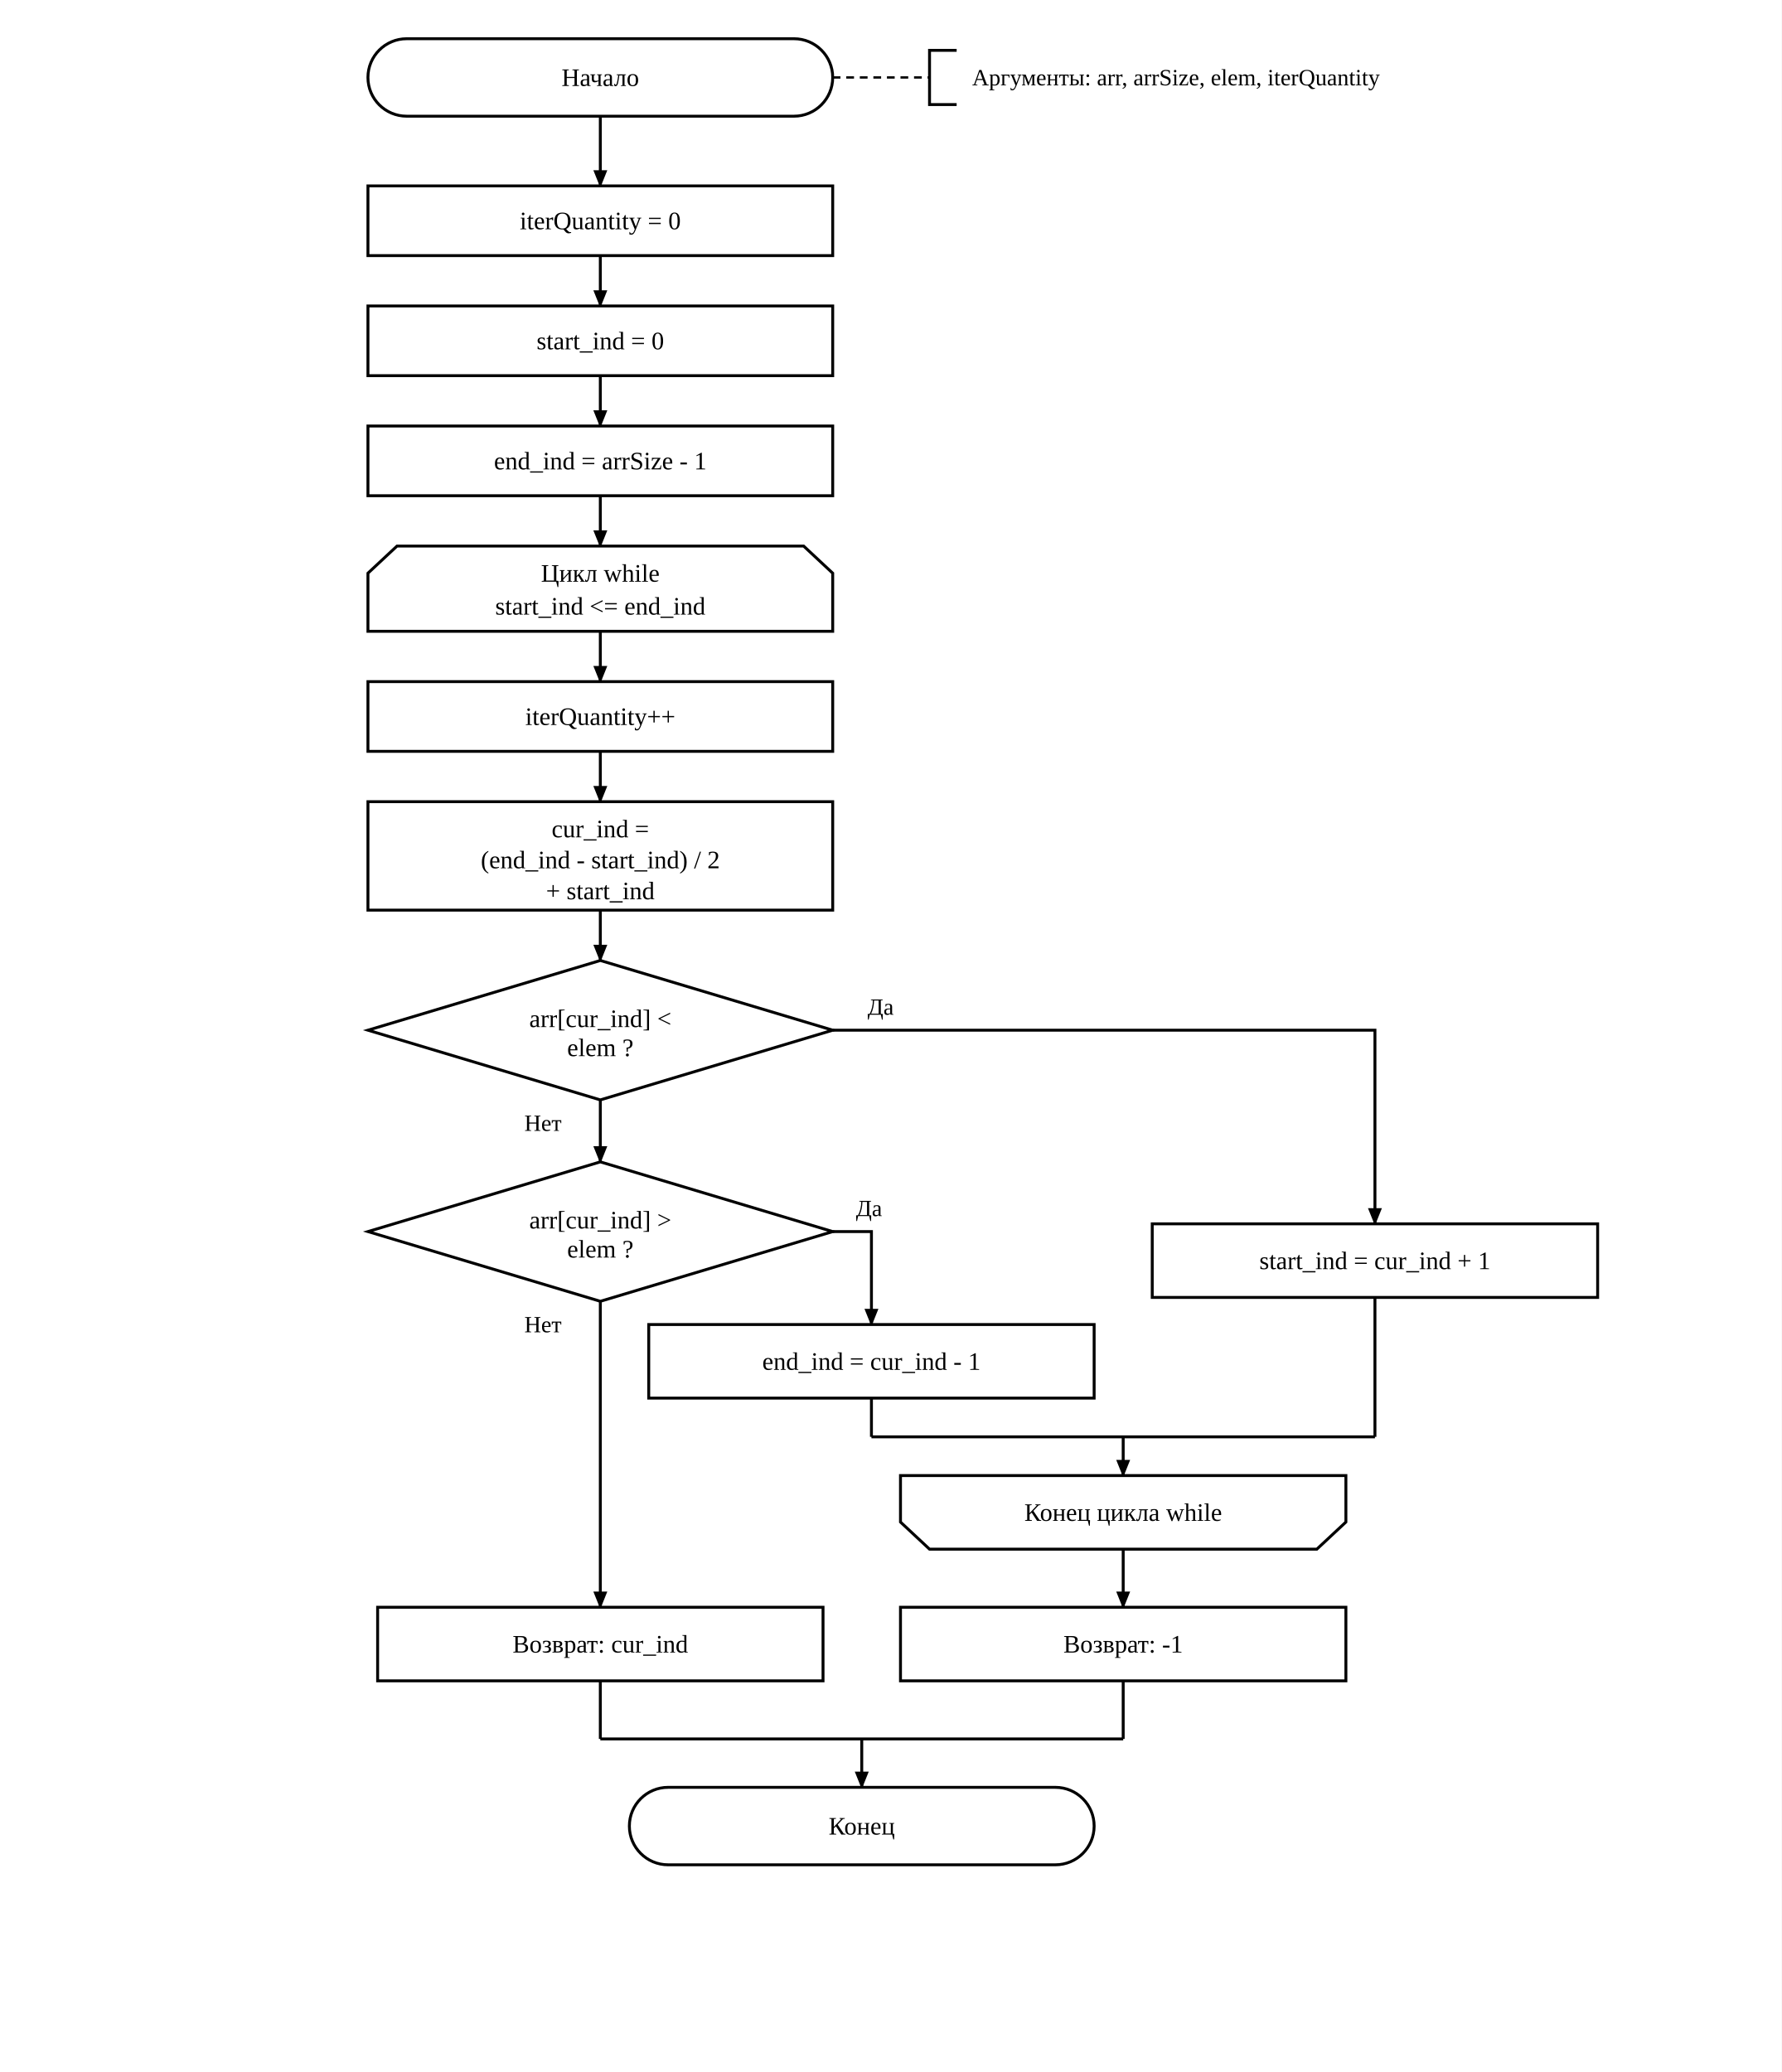
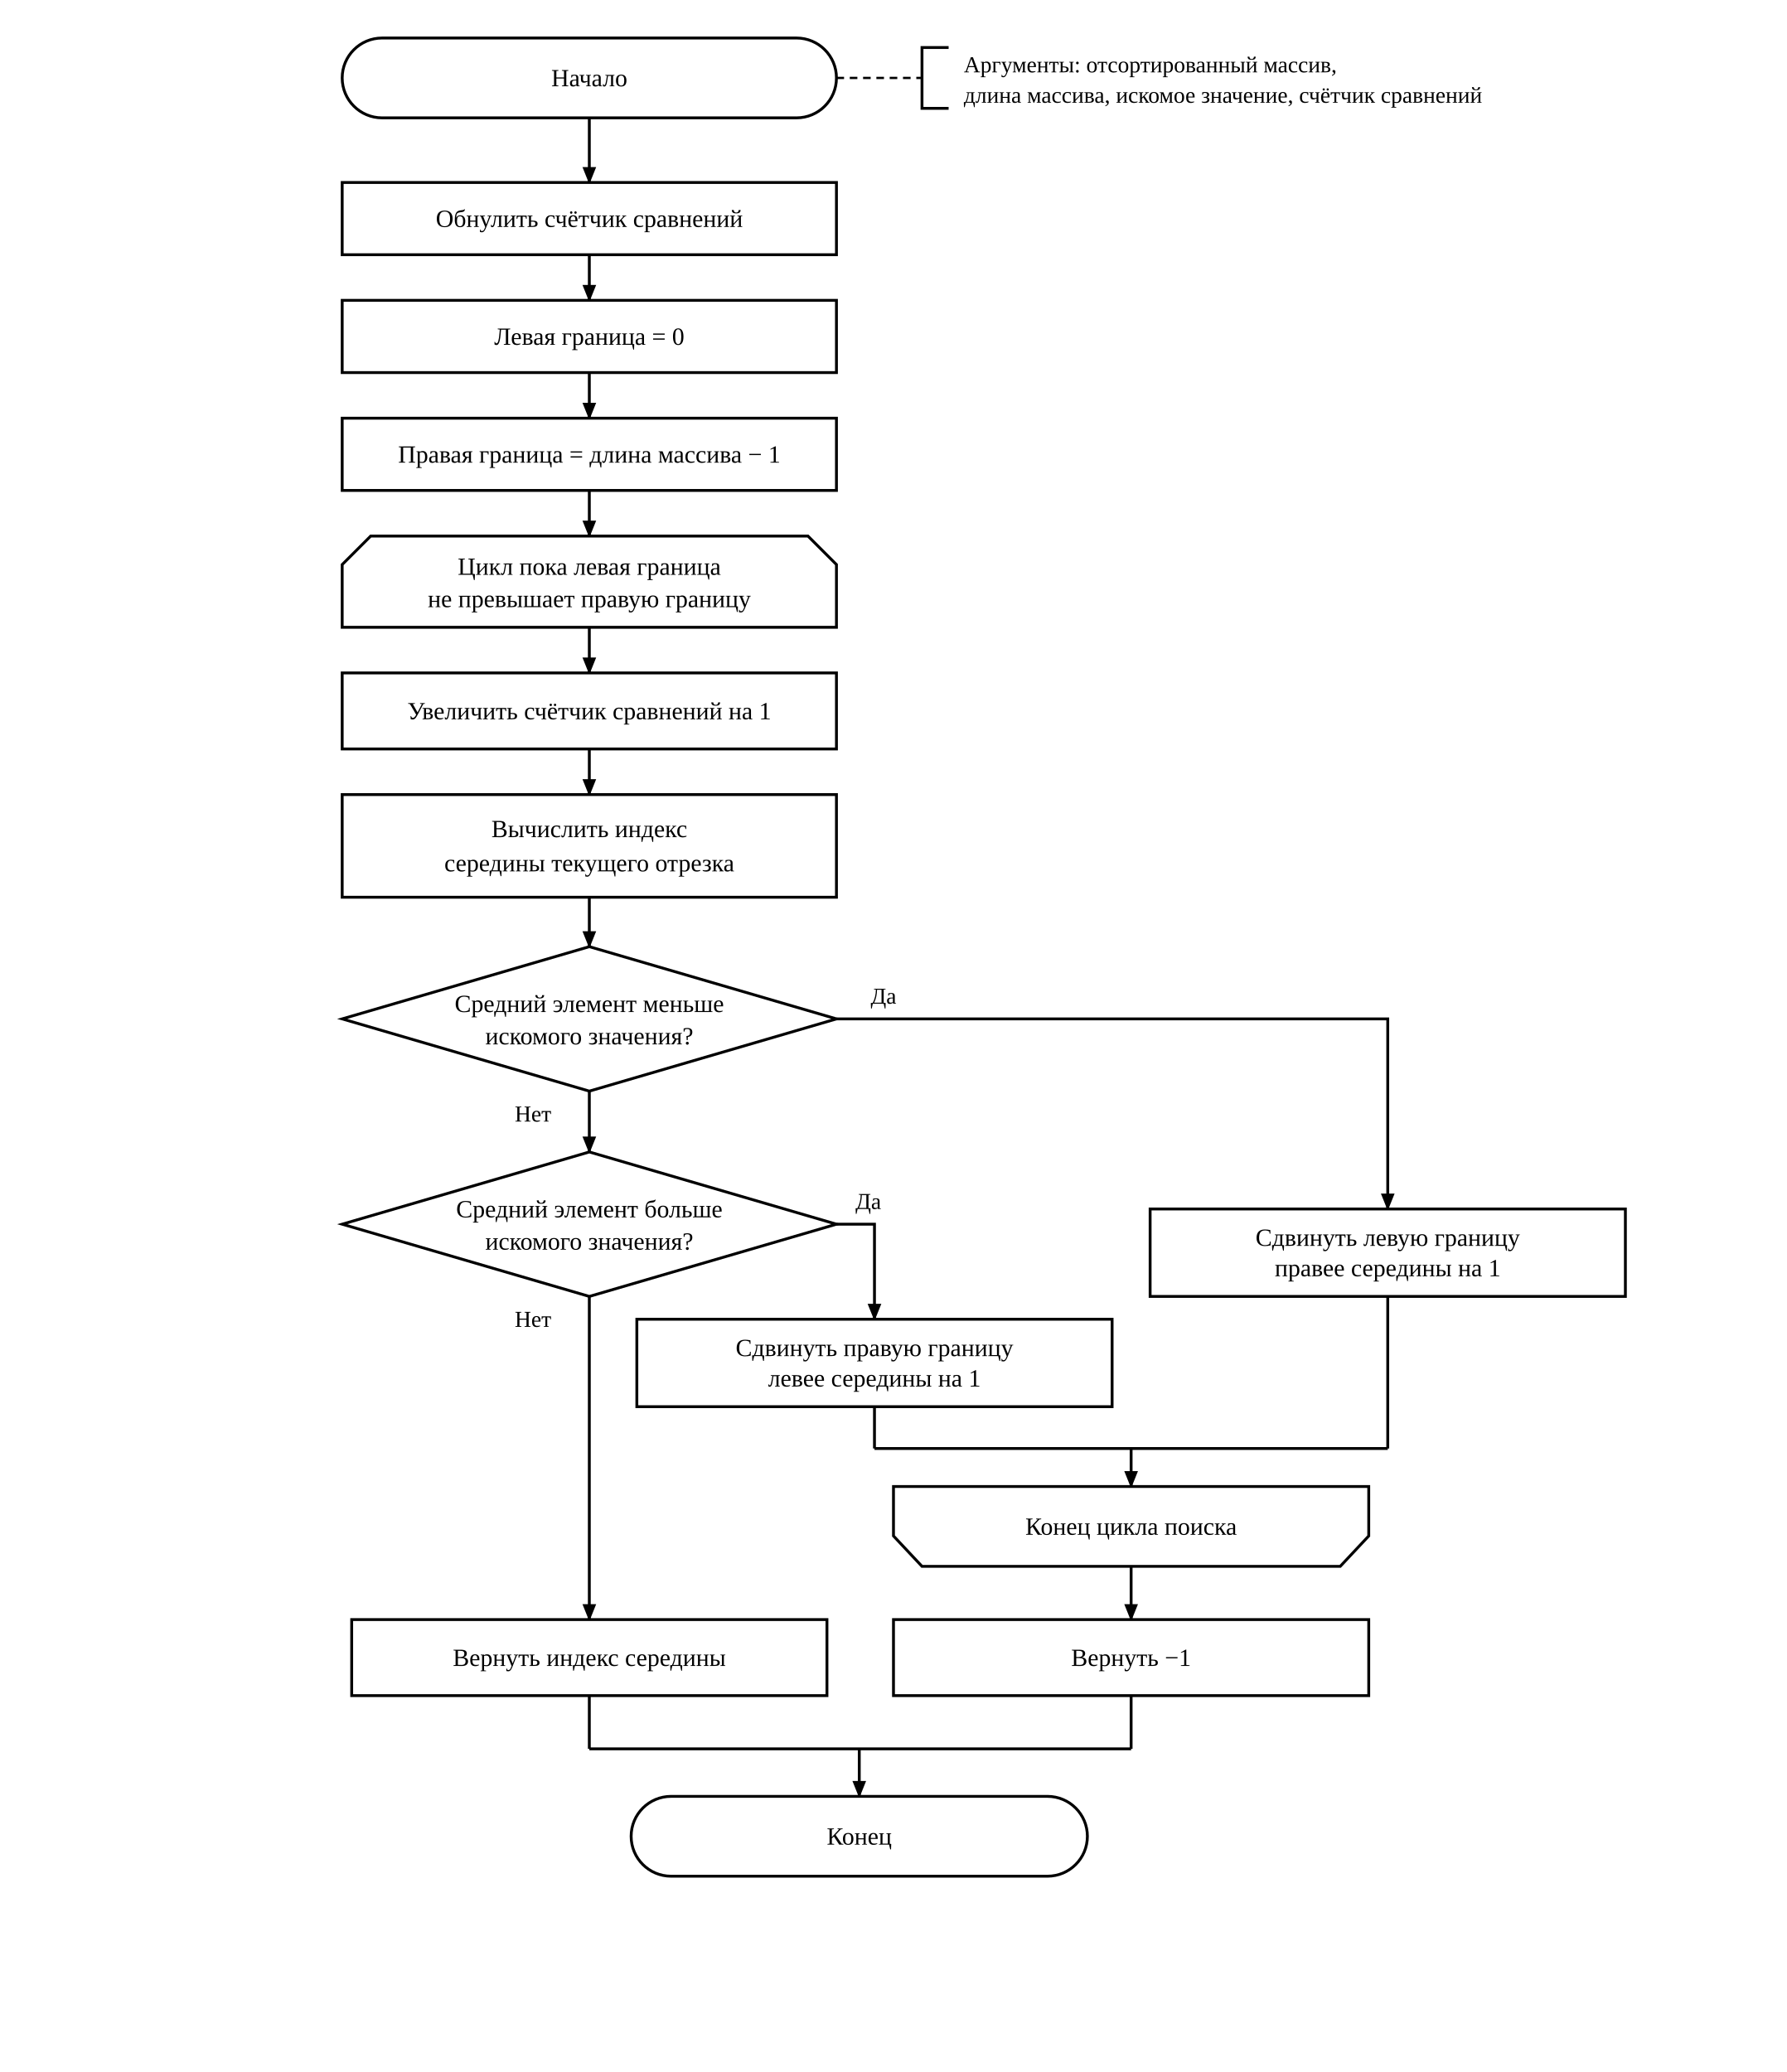
- <svg xmlns="http://www.w3.org/2000/svg" viewBox="0 0 920 1070" width="920" height="1070">
+ <svg xmlns="http://www.w3.org/2000/svg" viewBox="0 0 940 1090" width="940" height="1090">
  <defs>
    <style>
      .shape { fill: #ffffff; stroke: #000000; stroke-width: 1.5; }
      .comment-line { fill: none; stroke: #000000; stroke-width: 1.2; stroke-dasharray: 4,3; }
      .comment-bracket { fill: none; stroke: #000000; stroke-width: 1.5; }
      .arrow { fill: none; stroke: #000000; stroke-width: 1.5; marker-end: url(#arrow); }
      .wire { fill: none; stroke: #000000; stroke-width: 1.5; }
      .txt { font-family: "Times New Roman", serif; font-size: 13px; fill: #000000; text-anchor: middle; dominant-baseline: central; }
      .ctxt { font-family: "Times New Roman", serif; font-size: 12px; fill: #000000; text-anchor: start; dominant-baseline: central; }
      .lbl { font-family: "Times New Roman", serif; font-size: 12px; fill: #000000; }
    </style>
    <marker id="arrow" viewBox="0 0 10 10" refX="9" refY="5" markerWidth="6" markerHeight="6" orient="auto">
      <path d="M 0 1 L 10 5 L 0 9 z" fill="#000000" />
    </marker>
  </defs>
  <rect width="100%" height="100%" fill="#ffffff" />
-   <rect x="190" y="20" width="240" height="40" rx="20" ry="20" class="shape" />
-   <text x="310" y="40" class="txt">Начало</text>
-   <line x1="310" y1="60" x2="310" y2="96" class="arrow" />
-   <line x1="430" y1="40" x2="480" y2="40" class="comment-line" />
-   <polyline points="494,26 480,26 480,54 494,54" class="comment-bracket" />
-   <text x="502" y="40" class="ctxt">Аргументы: arr, arrSize, elem, iterQuantity</text>
-   <rect x="190" y="96" width="240" height="36" class="shape" />
-   <text x="310" y="114" class="txt">iterQuantity = 0</text>
-   <line x1="310" y1="132" x2="310" y2="158" class="arrow" />
-   <rect x="190" y="158" width="240" height="36" class="shape" />
-   <text x="310" y="176" class="txt">start_ind = 0</text>
-   <line x1="310" y1="194" x2="310" y2="220" class="arrow" />
-   <rect x="190" y="220" width="240" height="36" class="shape" />
-   <text x="310" y="238" class="txt">end_ind = arrSize - 1</text>
-   <line x1="310" y1="256" x2="310" y2="282" class="arrow" />
-   <polygon points="205,282 415,282 430,296 430,326 190,326 190,296" class="shape" />
-   <text x="310" y="296" class="txt">Цикл while</text>
-   <text x="310" y="313" class="txt">start_ind &lt;= end_ind</text>
-   <line x1="310" y1="326" x2="310" y2="352" class="arrow" />
-   <rect x="190" y="352" width="240" height="36" class="shape" />
-   <text x="310" y="370" class="txt">iterQuantity++</text>
-   <line x1="310" y1="388" x2="310" y2="414" class="arrow" />
-   <rect x="190" y="414" width="240" height="56" class="shape" />
-   <text x="310" y="428" class="txt">cur_ind =</text>
-   <text x="310" y="444" class="txt">(end_ind - start_ind) / 2</text>
-   <text x="310" y="460" class="txt">+ start_ind</text>
-   <line x1="310" y1="470" x2="310" y2="496" class="arrow" />
-   <polygon points="310,496 430,532 310,568 190,532" class="shape" />
-   <text x="310" y="526" class="txt">arr[cur_ind] &lt;</text>
-   <text x="310" y="541" class="txt">elem ?</text>
-   <polyline points="430,532 710,532 710,632" class="arrow" />
-   <text x="448" y="524" class="lbl">Да</text>
-   <rect x="595" y="632" width="230" height="38" class="shape" />
-   <text x="710" y="651" class="txt">start_ind = cur_ind + 1</text>
-   <line x1="310" y1="568" x2="310" y2="600" class="arrow" />
-   <text x="290" y="584" class="lbl" text-anchor="end">Нет</text>
-   <polygon points="310,600 430,636 310,672 190,636" class="shape" />
-   <text x="310" y="630" class="txt">arr[cur_ind] &gt;</text>
-   <text x="310" y="645" class="txt">elem ?</text>
-   <polyline points="430,636 450,636 450,684" class="arrow" />
-   <text x="442" y="628" class="lbl">Да</text>
-   <rect x="335" y="684" width="230" height="38" class="shape" />
-   <text x="450" y="703" class="txt">end_ind = cur_ind - 1</text>
-   <line x1="450" y1="722" x2="450" y2="742" class="wire" />
-   <line x1="710" y1="670" x2="710" y2="742" class="wire" />
-   <line x1="450" y1="742" x2="710" y2="742" class="wire" />
-   <line x1="580" y1="742" x2="580" y2="762" class="arrow" />
-   <polygon points="465,762 695,762 695,786 680,800 480,800 465,786" class="shape" />
-   <text x="580" y="781" class="txt">Конец цикла while</text>
-   <line x1="580" y1="800" x2="580" y2="830" class="arrow" />
-   <rect x="465" y="830" width="230" height="38" class="shape" />
-   <text x="580" y="849" class="txt">Возврат: -1</text>
-   <polyline points="310,672 310,830" class="arrow" />
-   <text x="290" y="688" class="lbl" text-anchor="end">Нет</text>
-   <rect x="195" y="830" width="230" height="38" class="shape" />
-   <text x="310" y="849" class="txt">Возврат: cur_ind</text>
-   <line x1="310" y1="868" x2="310" y2="898" class="wire" />
-   <line x1="580" y1="868" x2="580" y2="898" class="wire" />
-   <line x1="310" y1="898" x2="580" y2="898" class="wire" />
-   <line x1="445" y1="898" x2="445" y2="923" class="arrow" />
-   <rect x="325" y="923" width="240" height="40" rx="20" ry="20" class="shape" />
-   <text x="445" y="943" class="txt">Конец</text>
+   <rect x="180" y="20" width="260" height="42" rx="21" ry="21" class="shape" />
+   <text x="310" y="41" class="txt">Начало</text>
+   <line x1="310" y1="62" x2="310" y2="96" class="arrow" />
+   <line x1="440" y1="41" x2="485" y2="41" class="comment-line" />
+   <polyline points="499,25 485,25 485,57 499,57" class="comment-bracket" />
+   <text x="507" y="34" class="ctxt">Аргументы: отсортированный массив,</text>
+   <text x="507" y="50" class="ctxt">длина массива, искомое значение, счётчик сравнений</text>
+   <rect x="180" y="96" width="260" height="38" class="shape" />
+   <text x="310" y="115" class="txt">Обнулить счётчик сравнений</text>
+   <line x1="310" y1="134" x2="310" y2="158" class="arrow" />
+   <rect x="180" y="158" width="260" height="38" class="shape" />
+   <text x="310" y="177" class="txt">Левая граница = 0</text>
+   <line x1="310" y1="196" x2="310" y2="220" class="arrow" />
+   <rect x="180" y="220" width="260" height="38" class="shape" />
+   <text x="310" y="239" class="txt">Правая граница = длина массива − 1</text>
+   <line x1="310" y1="258" x2="310" y2="282" class="arrow" />
+   <polygon points="195,282 425,282 440,297 440,330 180,330 180,297" class="shape" />
+   <text x="310" y="298" class="txt">Цикл пока левая граница</text>
+   <text x="310" y="315" class="txt">не превышает правую границу</text>
+   <line x1="310" y1="330" x2="310" y2="354" class="arrow" />
+   <rect x="180" y="354" width="260" height="40" class="shape" />
+   <text x="310" y="374" class="txt">Увеличить счётчик сравнений на 1</text>
+   <line x1="310" y1="394" x2="310" y2="418" class="arrow" />
+   <rect x="180" y="418" width="260" height="54" class="shape" />
+   <text x="310" y="436" class="txt">Вычислить индекс</text>
+   <text x="310" y="454" class="txt">середины текущего отрезка</text>
+   <line x1="310" y1="472" x2="310" y2="498" class="arrow" />
+   <polygon points="310,498 440,536 310,574 180,536" class="shape" />
+   <text x="310" y="528" class="txt">Средний элемент меньше</text>
+   <text x="310" y="545" class="txt">искомого значения?</text>
+   <polyline points="440,536 730,536 730,636" class="arrow" />
+   <text x="458" y="528" class="lbl">Да</text>
+   <rect x="605" y="636" width="250" height="46" class="shape" />
+   <text x="730" y="651" class="txt">Сдвинуть левую границу</text>
+   <text x="730" y="667" class="txt">правее середины на 1</text>
+   <line x1="310" y1="574" x2="310" y2="606" class="arrow" />
+   <text x="290" y="590" class="lbl" text-anchor="end">Нет</text>
+   <polygon points="310,606 440,644 310,682 180,644" class="shape" />
+   <text x="310" y="636" class="txt">Средний элемент больше</text>
+   <text x="310" y="653" class="txt">искомого значения?</text>
+   <polyline points="440,644 460,644 460,694" class="arrow" />
+   <text x="450" y="636" class="lbl">Да</text>
+   <rect x="335" y="694" width="250" height="46" class="shape" />
+   <text x="460" y="709" class="txt">Сдвинуть правую границу</text>
+   <text x="460" y="725" class="txt">левее середины на 1</text>
+   <line x1="460" y1="740" x2="460" y2="762" class="wire" />
+   <line x1="730" y1="682" x2="730" y2="762" class="wire" />
+   <line x1="460" y1="762" x2="730" y2="762" class="wire" />
+   <line x1="595" y1="762" x2="595" y2="782" class="arrow" />
+   <polygon points="470,782 720,782 720,808 705,824 485,824 470,808" class="shape" />
+   <text x="595" y="803" class="txt">Конец цикла поиска</text>
+   <line x1="595" y1="824" x2="595" y2="852" class="arrow" />
+   <rect x="470" y="852" width="250" height="40" class="shape" />
+   <text x="595" y="872" class="txt">Вернуть −1</text>
+   <polyline points="310,682 310,852" class="arrow" />
+   <text x="290" y="698" class="lbl" text-anchor="end">Нет</text>
+   <rect x="185" y="852" width="250" height="40" class="shape" />
+   <text x="310" y="872" class="txt">Вернуть индекс середины</text>
+   <line x1="310" y1="892" x2="310" y2="920" class="wire" />
+   <line x1="595" y1="892" x2="595" y2="920" class="wire" />
+   <line x1="310" y1="920" x2="595" y2="920" class="wire" />
+   <line x1="452" y1="920" x2="452" y2="945" class="arrow" />
+   <rect x="332" y="945" width="240" height="42" rx="21" ry="21" class="shape" />
+   <text x="452" y="966" class="txt">Конец</text>
</svg>
